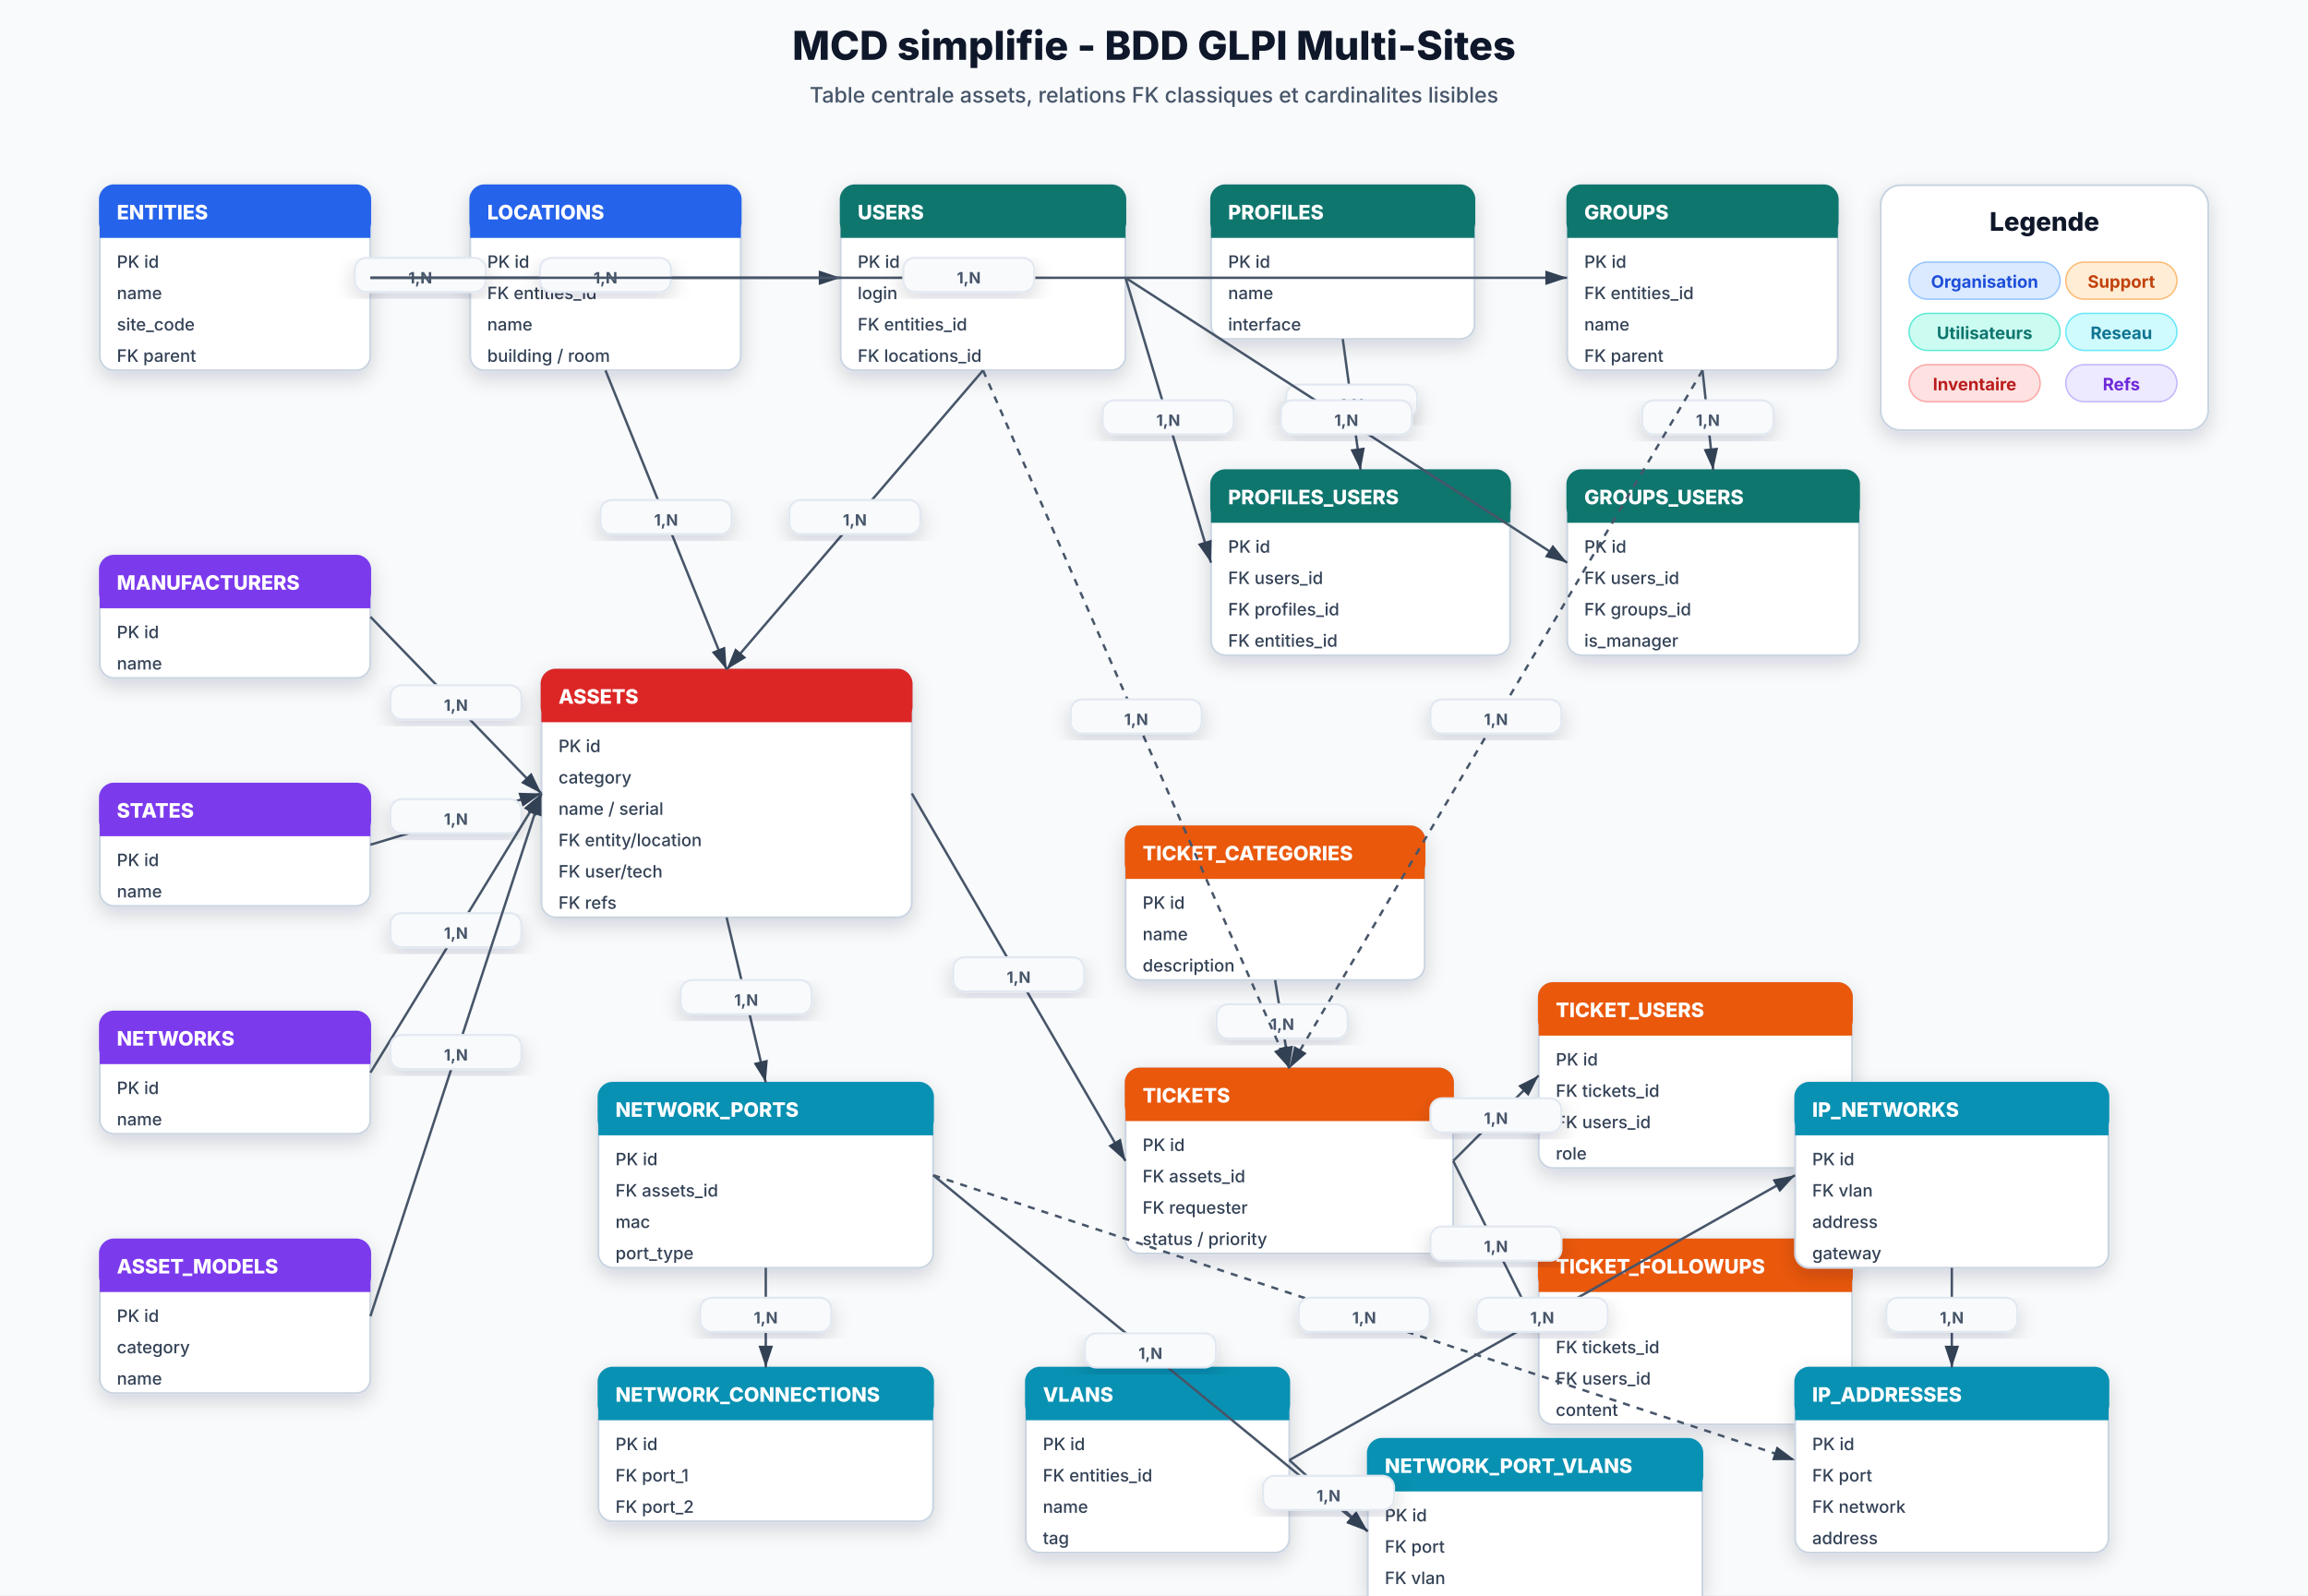
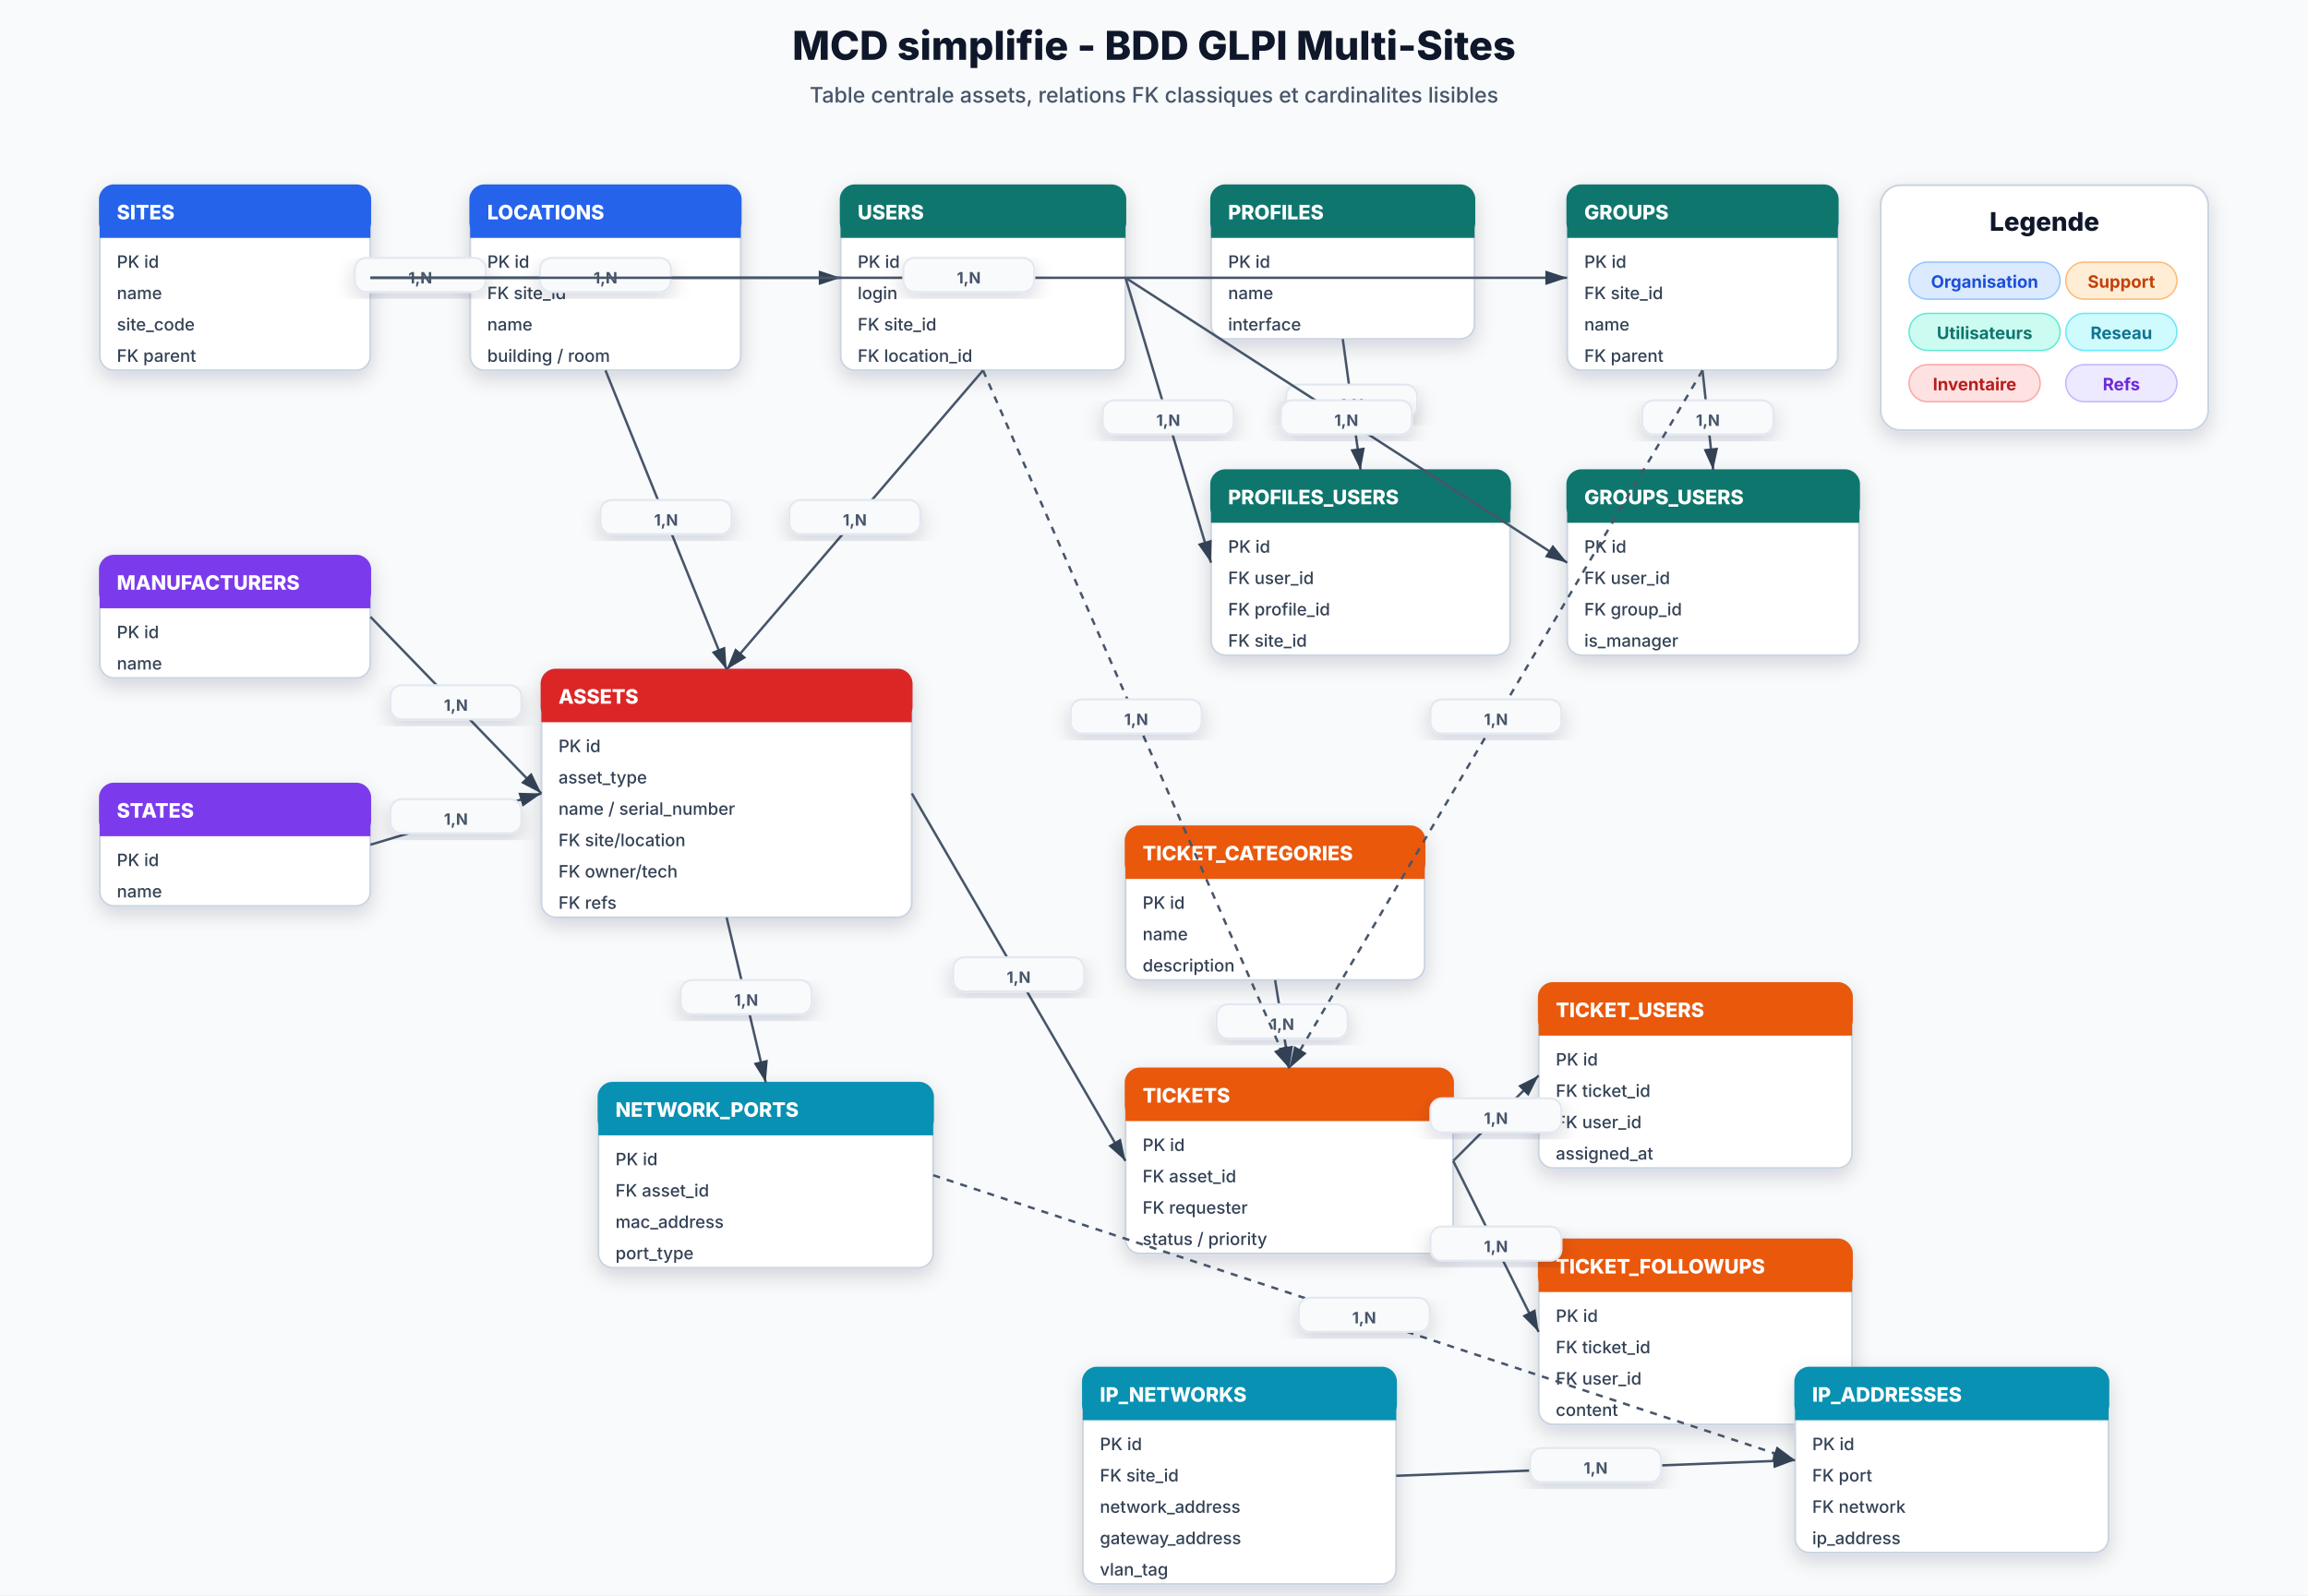
<svg xmlns="http://www.w3.org/2000/svg" width="1620" height="1120" viewBox="0 0 1620 1120" role="img" aria-label="MCD simplifie GLPI Multi-Sites">
  <defs>
    <marker id="arrow" markerWidth="10" markerHeight="10" refX="9" refY="3" orient="auto" markerUnits="strokeWidth">
      <path d="M0,0 L0,6 L9,3 z" fill="#334155" />
    </marker>
    <filter id="shadow" x="-20%" y="-20%" width="140%" height="140%">
      <feDropShadow dx="0" dy="5" stdDeviation="7" flood-color="#0f172a" flood-opacity="0.16" />
    </filter>
  </defs>
  <rect x="0" y="0" width="1620" height="1120" fill="#f8fafc" />
  <text x="810" y="42" font-family="Inter, Segoe UI, Arial, sans-serif" font-size="28" font-weight="800" fill="#0f172a" text-anchor="middle">MCD simplifie - BDD GLPI Multi-Sites</text>
  <text x="810" y="72" font-family="Inter, Segoe UI, Arial, sans-serif" font-size="15" font-weight="500" fill="#475569" text-anchor="middle">Table centrale assets, relations FK classiques et cardinalites lisibles</text>
  <rect class="" x="70" y="130" width="190" height="130" rx="10" fill="#ffffff" stroke="#cbd5e1" stroke-width="1.4" filter="url(#shadow)" />
  <rect x="70" y="130" width="190" height="36" rx="10" fill="#2563eb" stroke="#2563eb" />
  <rect x="70" y="155" width="190" height="12" fill="#2563eb" />
-   <text x="82" y="154" font-family="Inter, Segoe UI, Arial, sans-serif" font-size="14" font-weight="800" fill="#ffffff" text-anchor="start">ENTITIES</text>
+   <text x="82" y="154" font-family="Inter, Segoe UI, Arial, sans-serif" font-size="14" font-weight="800" fill="#ffffff" text-anchor="start">SITES</text>
  <text x="82" y="188" font-family="Inter, Segoe UI, Arial, sans-serif" font-size="12" font-weight="500" fill="#334155" text-anchor="start">PK id</text>
  <text x="82" y="210" font-family="Inter, Segoe UI, Arial, sans-serif" font-size="12" font-weight="500" fill="#334155" text-anchor="start">name</text>
  <text x="82" y="232" font-family="Inter, Segoe UI, Arial, sans-serif" font-size="12" font-weight="500" fill="#334155" text-anchor="start">site_code</text>
  <text x="82" y="254" font-family="Inter, Segoe UI, Arial, sans-serif" font-size="12" font-weight="500" fill="#334155" text-anchor="start">FK parent</text>
  <rect class="" x="330" y="130" width="190" height="130" rx="10" fill="#ffffff" stroke="#cbd5e1" stroke-width="1.4" filter="url(#shadow)" />
  <rect x="330" y="130" width="190" height="36" rx="10" fill="#2563eb" stroke="#2563eb" />
  <rect x="330" y="155" width="190" height="12" fill="#2563eb" />
  <text x="342" y="154" font-family="Inter, Segoe UI, Arial, sans-serif" font-size="14" font-weight="800" fill="#ffffff" text-anchor="start">LOCATIONS</text>
  <text x="342" y="188" font-family="Inter, Segoe UI, Arial, sans-serif" font-size="12" font-weight="500" fill="#334155" text-anchor="start">PK id</text>
-   <text x="342" y="210" font-family="Inter, Segoe UI, Arial, sans-serif" font-size="12" font-weight="500" fill="#334155" text-anchor="start">FK entities_id</text>
+   <text x="342" y="210" font-family="Inter, Segoe UI, Arial, sans-serif" font-size="12" font-weight="500" fill="#334155" text-anchor="start">FK site_id</text>
  <text x="342" y="232" font-family="Inter, Segoe UI, Arial, sans-serif" font-size="12" font-weight="500" fill="#334155" text-anchor="start">name</text>
  <text x="342" y="254" font-family="Inter, Segoe UI, Arial, sans-serif" font-size="12" font-weight="500" fill="#334155" text-anchor="start">building / room</text>
  <rect class="" x="590" y="130" width="200" height="130" rx="10" fill="#ffffff" stroke="#cbd5e1" stroke-width="1.4" filter="url(#shadow)" />
  <rect x="590" y="130" width="200" height="36" rx="10" fill="#0f766e" stroke="#0f766e" />
  <rect x="590" y="155" width="200" height="12" fill="#0f766e" />
  <text x="602" y="154" font-family="Inter, Segoe UI, Arial, sans-serif" font-size="14" font-weight="800" fill="#ffffff" text-anchor="start">USERS</text>
  <text x="602" y="188" font-family="Inter, Segoe UI, Arial, sans-serif" font-size="12" font-weight="500" fill="#334155" text-anchor="start">PK id</text>
  <text x="602" y="210" font-family="Inter, Segoe UI, Arial, sans-serif" font-size="12" font-weight="500" fill="#334155" text-anchor="start">login</text>
-   <text x="602" y="232" font-family="Inter, Segoe UI, Arial, sans-serif" font-size="12" font-weight="500" fill="#334155" text-anchor="start">FK entities_id</text>
-   <text x="602" y="254" font-family="Inter, Segoe UI, Arial, sans-serif" font-size="12" font-weight="500" fill="#334155" text-anchor="start">FK locations_id</text>
+   <text x="602" y="232" font-family="Inter, Segoe UI, Arial, sans-serif" font-size="12" font-weight="500" fill="#334155" text-anchor="start">FK site_id</text>
+   <text x="602" y="254" font-family="Inter, Segoe UI, Arial, sans-serif" font-size="12" font-weight="500" fill="#334155" text-anchor="start">FK location_id</text>
  <rect class="" x="850" y="130" width="185" height="108" rx="10" fill="#ffffff" stroke="#cbd5e1" stroke-width="1.4" filter="url(#shadow)" />
  <rect x="850" y="130" width="185" height="36" rx="10" fill="#0f766e" stroke="#0f766e" />
  <rect x="850" y="155" width="185" height="12" fill="#0f766e" />
  <text x="862" y="154" font-family="Inter, Segoe UI, Arial, sans-serif" font-size="14" font-weight="800" fill="#ffffff" text-anchor="start">PROFILES</text>
  <text x="862" y="188" font-family="Inter, Segoe UI, Arial, sans-serif" font-size="12" font-weight="500" fill="#334155" text-anchor="start">PK id</text>
  <text x="862" y="210" font-family="Inter, Segoe UI, Arial, sans-serif" font-size="12" font-weight="500" fill="#334155" text-anchor="start">name</text>
  <text x="862" y="232" font-family="Inter, Segoe UI, Arial, sans-serif" font-size="12" font-weight="500" fill="#334155" text-anchor="start">interface</text>
  <rect class="" x="1100" y="130" width="190" height="130" rx="10" fill="#ffffff" stroke="#cbd5e1" stroke-width="1.4" filter="url(#shadow)" />
  <rect x="1100" y="130" width="190" height="36" rx="10" fill="#0f766e" stroke="#0f766e" />
  <rect x="1100" y="155" width="190" height="12" fill="#0f766e" />
  <text x="1112" y="154" font-family="Inter, Segoe UI, Arial, sans-serif" font-size="14" font-weight="800" fill="#ffffff" text-anchor="start">GROUPS</text>
  <text x="1112" y="188" font-family="Inter, Segoe UI, Arial, sans-serif" font-size="12" font-weight="500" fill="#334155" text-anchor="start">PK id</text>
-   <text x="1112" y="210" font-family="Inter, Segoe UI, Arial, sans-serif" font-size="12" font-weight="500" fill="#334155" text-anchor="start">FK entities_id</text>
+   <text x="1112" y="210" font-family="Inter, Segoe UI, Arial, sans-serif" font-size="12" font-weight="500" fill="#334155" text-anchor="start">FK site_id</text>
  <text x="1112" y="232" font-family="Inter, Segoe UI, Arial, sans-serif" font-size="12" font-weight="500" fill="#334155" text-anchor="start">name</text>
  <text x="1112" y="254" font-family="Inter, Segoe UI, Arial, sans-serif" font-size="12" font-weight="500" fill="#334155" text-anchor="start">FK parent</text>
  <rect class="" x="850" y="330" width="210" height="130" rx="10" fill="#ffffff" stroke="#cbd5e1" stroke-width="1.4" filter="url(#shadow)" />
  <rect x="850" y="330" width="210" height="36" rx="10" fill="#0f766e" stroke="#0f766e" />
  <rect x="850" y="355" width="210" height="12" fill="#0f766e" />
  <text x="862" y="354" font-family="Inter, Segoe UI, Arial, sans-serif" font-size="14" font-weight="800" fill="#ffffff" text-anchor="start">PROFILES_USERS</text>
  <text x="862" y="388" font-family="Inter, Segoe UI, Arial, sans-serif" font-size="12" font-weight="500" fill="#334155" text-anchor="start">PK id</text>
-   <text x="862" y="410" font-family="Inter, Segoe UI, Arial, sans-serif" font-size="12" font-weight="500" fill="#334155" text-anchor="start">FK users_id</text>
-   <text x="862" y="432" font-family="Inter, Segoe UI, Arial, sans-serif" font-size="12" font-weight="500" fill="#334155" text-anchor="start">FK profiles_id</text>
-   <text x="862" y="454" font-family="Inter, Segoe UI, Arial, sans-serif" font-size="12" font-weight="500" fill="#334155" text-anchor="start">FK entities_id</text>
+   <text x="862" y="410" font-family="Inter, Segoe UI, Arial, sans-serif" font-size="12" font-weight="500" fill="#334155" text-anchor="start">FK user_id</text>
+   <text x="862" y="432" font-family="Inter, Segoe UI, Arial, sans-serif" font-size="12" font-weight="500" fill="#334155" text-anchor="start">FK profile_id</text>
+   <text x="862" y="454" font-family="Inter, Segoe UI, Arial, sans-serif" font-size="12" font-weight="500" fill="#334155" text-anchor="start">FK site_id</text>
  <rect class="" x="1100" y="330" width="205" height="130" rx="10" fill="#ffffff" stroke="#cbd5e1" stroke-width="1.4" filter="url(#shadow)" />
  <rect x="1100" y="330" width="205" height="36" rx="10" fill="#0f766e" stroke="#0f766e" />
  <rect x="1100" y="355" width="205" height="12" fill="#0f766e" />
  <text x="1112" y="354" font-family="Inter, Segoe UI, Arial, sans-serif" font-size="14" font-weight="800" fill="#ffffff" text-anchor="start">GROUPS_USERS</text>
  <text x="1112" y="388" font-family="Inter, Segoe UI, Arial, sans-serif" font-size="12" font-weight="500" fill="#334155" text-anchor="start">PK id</text>
-   <text x="1112" y="410" font-family="Inter, Segoe UI, Arial, sans-serif" font-size="12" font-weight="500" fill="#334155" text-anchor="start">FK users_id</text>
-   <text x="1112" y="432" font-family="Inter, Segoe UI, Arial, sans-serif" font-size="12" font-weight="500" fill="#334155" text-anchor="start">FK groups_id</text>
+   <text x="1112" y="410" font-family="Inter, Segoe UI, Arial, sans-serif" font-size="12" font-weight="500" fill="#334155" text-anchor="start">FK user_id</text>
+   <text x="1112" y="432" font-family="Inter, Segoe UI, Arial, sans-serif" font-size="12" font-weight="500" fill="#334155" text-anchor="start">FK group_id</text>
  <text x="1112" y="454" font-family="Inter, Segoe UI, Arial, sans-serif" font-size="12" font-weight="500" fill="#334155" text-anchor="start">is_manager</text>
  <rect class="" x="70" y="390" width="190" height="86" rx="10" fill="#ffffff" stroke="#cbd5e1" stroke-width="1.4" filter="url(#shadow)" />
  <rect x="70" y="390" width="190" height="36" rx="10" fill="#7c3aed" stroke="#7c3aed" />
  <rect x="70" y="415" width="190" height="12" fill="#7c3aed" />
  <text x="82" y="414" font-family="Inter, Segoe UI, Arial, sans-serif" font-size="14" font-weight="800" fill="#ffffff" text-anchor="start">MANUFACTURERS</text>
  <text x="82" y="448" font-family="Inter, Segoe UI, Arial, sans-serif" font-size="12" font-weight="500" fill="#334155" text-anchor="start">PK id</text>
  <text x="82" y="470" font-family="Inter, Segoe UI, Arial, sans-serif" font-size="12" font-weight="500" fill="#334155" text-anchor="start">name</text>
  <rect class="" x="70" y="550" width="190" height="86" rx="10" fill="#ffffff" stroke="#cbd5e1" stroke-width="1.4" filter="url(#shadow)" />
  <rect x="70" y="550" width="190" height="36" rx="10" fill="#7c3aed" stroke="#7c3aed" />
  <rect x="70" y="575" width="190" height="12" fill="#7c3aed" />
  <text x="82" y="574" font-family="Inter, Segoe UI, Arial, sans-serif" font-size="14" font-weight="800" fill="#ffffff" text-anchor="start">STATES</text>
  <text x="82" y="608" font-family="Inter, Segoe UI, Arial, sans-serif" font-size="12" font-weight="500" fill="#334155" text-anchor="start">PK id</text>
  <text x="82" y="630" font-family="Inter, Segoe UI, Arial, sans-serif" font-size="12" font-weight="500" fill="#334155" text-anchor="start">name</text>
-   <rect class="" x="70" y="710" width="190" height="86" rx="10" fill="#ffffff" stroke="#cbd5e1" stroke-width="1.4" filter="url(#shadow)" />
-   <rect x="70" y="710" width="190" height="36" rx="10" fill="#7c3aed" stroke="#7c3aed" />
-   <rect x="70" y="735" width="190" height="12" fill="#7c3aed" />
-   <text x="82" y="734" font-family="Inter, Segoe UI, Arial, sans-serif" font-size="14" font-weight="800" fill="#ffffff" text-anchor="start">NETWORKS</text>
-   <text x="82" y="768" font-family="Inter, Segoe UI, Arial, sans-serif" font-size="12" font-weight="500" fill="#334155" text-anchor="start">PK id</text>
-   <text x="82" y="790" font-family="Inter, Segoe UI, Arial, sans-serif" font-size="12" font-weight="500" fill="#334155" text-anchor="start">name</text>
-   <rect class="" x="70" y="870" width="190" height="108" rx="10" fill="#ffffff" stroke="#cbd5e1" stroke-width="1.4" filter="url(#shadow)" />
-   <rect x="70" y="870" width="190" height="36" rx="10" fill="#7c3aed" stroke="#7c3aed" />
-   <rect x="70" y="895" width="190" height="12" fill="#7c3aed" />
-   <text x="82" y="894" font-family="Inter, Segoe UI, Arial, sans-serif" font-size="14" font-weight="800" fill="#ffffff" text-anchor="start">ASSET_MODELS</text>
-   <text x="82" y="928" font-family="Inter, Segoe UI, Arial, sans-serif" font-size="12" font-weight="500" fill="#334155" text-anchor="start">PK id</text>
-   <text x="82" y="950" font-family="Inter, Segoe UI, Arial, sans-serif" font-size="12" font-weight="500" fill="#334155" text-anchor="start">category</text>
-   <text x="82" y="972" font-family="Inter, Segoe UI, Arial, sans-serif" font-size="12" font-weight="500" fill="#334155" text-anchor="start">name</text>
  <rect class="" x="380" y="470" width="260" height="174" rx="10" fill="#ffffff" stroke="#cbd5e1" stroke-width="1.4" filter="url(#shadow)" />
  <rect x="380" y="470" width="260" height="36" rx="10" fill="#dc2626" stroke="#dc2626" />
  <rect x="380" y="495" width="260" height="12" fill="#dc2626" />
  <text x="392" y="494" font-family="Inter, Segoe UI, Arial, sans-serif" font-size="14" font-weight="800" fill="#ffffff" text-anchor="start">ASSETS</text>
  <text x="392" y="528" font-family="Inter, Segoe UI, Arial, sans-serif" font-size="12" font-weight="500" fill="#334155" text-anchor="start">PK id</text>
-   <text x="392" y="550" font-family="Inter, Segoe UI, Arial, sans-serif" font-size="12" font-weight="500" fill="#334155" text-anchor="start">category</text>
-   <text x="392" y="572" font-family="Inter, Segoe UI, Arial, sans-serif" font-size="12" font-weight="500" fill="#334155" text-anchor="start">name / serial</text>
-   <text x="392" y="594" font-family="Inter, Segoe UI, Arial, sans-serif" font-size="12" font-weight="500" fill="#334155" text-anchor="start">FK entity/location</text>
-   <text x="392" y="616" font-family="Inter, Segoe UI, Arial, sans-serif" font-size="12" font-weight="500" fill="#334155" text-anchor="start">FK user/tech</text>
+   <text x="392" y="550" font-family="Inter, Segoe UI, Arial, sans-serif" font-size="12" font-weight="500" fill="#334155" text-anchor="start">asset_type</text>
+   <text x="392" y="572" font-family="Inter, Segoe UI, Arial, sans-serif" font-size="12" font-weight="500" fill="#334155" text-anchor="start">name / serial_number</text>
+   <text x="392" y="594" font-family="Inter, Segoe UI, Arial, sans-serif" font-size="12" font-weight="500" fill="#334155" text-anchor="start">FK site/location</text>
+   <text x="392" y="616" font-family="Inter, Segoe UI, Arial, sans-serif" font-size="12" font-weight="500" fill="#334155" text-anchor="start">FK owner/tech</text>
  <text x="392" y="638" font-family="Inter, Segoe UI, Arial, sans-serif" font-size="12" font-weight="500" fill="#334155" text-anchor="start">FK refs</text>
  <rect class="" x="790" y="580" width="210" height="108" rx="10" fill="#ffffff" stroke="#cbd5e1" stroke-width="1.4" filter="url(#shadow)" />
  <rect x="790" y="580" width="210" height="36" rx="10" fill="#ea580c" stroke="#ea580c" />
  <rect x="790" y="605" width="210" height="12" fill="#ea580c" />
  <text x="802" y="604" font-family="Inter, Segoe UI, Arial, sans-serif" font-size="14" font-weight="800" fill="#ffffff" text-anchor="start">TICKET_CATEGORIES</text>
  <text x="802" y="638" font-family="Inter, Segoe UI, Arial, sans-serif" font-size="12" font-weight="500" fill="#334155" text-anchor="start">PK id</text>
  <text x="802" y="660" font-family="Inter, Segoe UI, Arial, sans-serif" font-size="12" font-weight="500" fill="#334155" text-anchor="start">name</text>
  <text x="802" y="682" font-family="Inter, Segoe UI, Arial, sans-serif" font-size="12" font-weight="500" fill="#334155" text-anchor="start">description</text>
  <rect class="" x="790" y="750" width="230" height="130" rx="10" fill="#ffffff" stroke="#cbd5e1" stroke-width="1.4" filter="url(#shadow)" />
  <rect x="790" y="750" width="230" height="36" rx="10" fill="#ea580c" stroke="#ea580c" />
  <rect x="790" y="775" width="230" height="12" fill="#ea580c" />
  <text x="802" y="774" font-family="Inter, Segoe UI, Arial, sans-serif" font-size="14" font-weight="800" fill="#ffffff" text-anchor="start">TICKETS</text>
  <text x="802" y="808" font-family="Inter, Segoe UI, Arial, sans-serif" font-size="12" font-weight="500" fill="#334155" text-anchor="start">PK id</text>
-   <text x="802" y="830" font-family="Inter, Segoe UI, Arial, sans-serif" font-size="12" font-weight="500" fill="#334155" text-anchor="start">FK assets_id</text>
+   <text x="802" y="830" font-family="Inter, Segoe UI, Arial, sans-serif" font-size="12" font-weight="500" fill="#334155" text-anchor="start">FK asset_id</text>
  <text x="802" y="852" font-family="Inter, Segoe UI, Arial, sans-serif" font-size="12" font-weight="500" fill="#334155" text-anchor="start">FK requester</text>
  <text x="802" y="874" font-family="Inter, Segoe UI, Arial, sans-serif" font-size="12" font-weight="500" fill="#334155" text-anchor="start">status / priority</text>
  <rect class="" x="1080" y="690" width="220" height="130" rx="10" fill="#ffffff" stroke="#cbd5e1" stroke-width="1.4" filter="url(#shadow)" />
  <rect x="1080" y="690" width="220" height="36" rx="10" fill="#ea580c" stroke="#ea580c" />
  <rect x="1080" y="715" width="220" height="12" fill="#ea580c" />
  <text x="1092" y="714" font-family="Inter, Segoe UI, Arial, sans-serif" font-size="14" font-weight="800" fill="#ffffff" text-anchor="start">TICKET_USERS</text>
  <text x="1092" y="748" font-family="Inter, Segoe UI, Arial, sans-serif" font-size="12" font-weight="500" fill="#334155" text-anchor="start">PK id</text>
-   <text x="1092" y="770" font-family="Inter, Segoe UI, Arial, sans-serif" font-size="12" font-weight="500" fill="#334155" text-anchor="start">FK tickets_id</text>
-   <text x="1092" y="792" font-family="Inter, Segoe UI, Arial, sans-serif" font-size="12" font-weight="500" fill="#334155" text-anchor="start">FK users_id</text>
-   <text x="1092" y="814" font-family="Inter, Segoe UI, Arial, sans-serif" font-size="12" font-weight="500" fill="#334155" text-anchor="start">role</text>
+   <text x="1092" y="770" font-family="Inter, Segoe UI, Arial, sans-serif" font-size="12" font-weight="500" fill="#334155" text-anchor="start">FK ticket_id</text>
+   <text x="1092" y="792" font-family="Inter, Segoe UI, Arial, sans-serif" font-size="12" font-weight="500" fill="#334155" text-anchor="start">FK user_id</text>
+   <text x="1092" y="814" font-family="Inter, Segoe UI, Arial, sans-serif" font-size="12" font-weight="500" fill="#334155" text-anchor="start">assigned_at</text>
  <rect class="" x="1080" y="870" width="220" height="130" rx="10" fill="#ffffff" stroke="#cbd5e1" stroke-width="1.4" filter="url(#shadow)" />
  <rect x="1080" y="870" width="220" height="36" rx="10" fill="#ea580c" stroke="#ea580c" />
  <rect x="1080" y="895" width="220" height="12" fill="#ea580c" />
  <text x="1092" y="894" font-family="Inter, Segoe UI, Arial, sans-serif" font-size="14" font-weight="800" fill="#ffffff" text-anchor="start">TICKET_FOLLOWUPS</text>
  <text x="1092" y="928" font-family="Inter, Segoe UI, Arial, sans-serif" font-size="12" font-weight="500" fill="#334155" text-anchor="start">PK id</text>
-   <text x="1092" y="950" font-family="Inter, Segoe UI, Arial, sans-serif" font-size="12" font-weight="500" fill="#334155" text-anchor="start">FK tickets_id</text>
-   <text x="1092" y="972" font-family="Inter, Segoe UI, Arial, sans-serif" font-size="12" font-weight="500" fill="#334155" text-anchor="start">FK users_id</text>
+   <text x="1092" y="950" font-family="Inter, Segoe UI, Arial, sans-serif" font-size="12" font-weight="500" fill="#334155" text-anchor="start">FK ticket_id</text>
+   <text x="1092" y="972" font-family="Inter, Segoe UI, Arial, sans-serif" font-size="12" font-weight="500" fill="#334155" text-anchor="start">FK user_id</text>
  <text x="1092" y="994" font-family="Inter, Segoe UI, Arial, sans-serif" font-size="12" font-weight="500" fill="#334155" text-anchor="start">content</text>
  <rect class="" x="420" y="760" width="235" height="130" rx="10" fill="#ffffff" stroke="#cbd5e1" stroke-width="1.4" filter="url(#shadow)" />
  <rect x="420" y="760" width="235" height="36" rx="10" fill="#0891b2" stroke="#0891b2" />
  <rect x="420" y="785" width="235" height="12" fill="#0891b2" />
  <text x="432" y="784" font-family="Inter, Segoe UI, Arial, sans-serif" font-size="14" font-weight="800" fill="#ffffff" text-anchor="start">NETWORK_PORTS</text>
  <text x="432" y="818" font-family="Inter, Segoe UI, Arial, sans-serif" font-size="12" font-weight="500" fill="#334155" text-anchor="start">PK id</text>
-   <text x="432" y="840" font-family="Inter, Segoe UI, Arial, sans-serif" font-size="12" font-weight="500" fill="#334155" text-anchor="start">FK assets_id</text>
-   <text x="432" y="862" font-family="Inter, Segoe UI, Arial, sans-serif" font-size="12" font-weight="500" fill="#334155" text-anchor="start">mac</text>
+   <text x="432" y="840" font-family="Inter, Segoe UI, Arial, sans-serif" font-size="12" font-weight="500" fill="#334155" text-anchor="start">FK asset_id</text>
+   <text x="432" y="862" font-family="Inter, Segoe UI, Arial, sans-serif" font-size="12" font-weight="500" fill="#334155" text-anchor="start">mac_address</text>
  <text x="432" y="884" font-family="Inter, Segoe UI, Arial, sans-serif" font-size="12" font-weight="500" fill="#334155" text-anchor="start">port_type</text>
-   <rect class="" x="420" y="960" width="235" height="108" rx="10" fill="#ffffff" stroke="#cbd5e1" stroke-width="1.4" filter="url(#shadow)" />
-   <rect x="420" y="960" width="235" height="36" rx="10" fill="#0891b2" stroke="#0891b2" />
-   <rect x="420" y="985" width="235" height="12" fill="#0891b2" />
-   <text x="432" y="984" font-family="Inter, Segoe UI, Arial, sans-serif" font-size="14" font-weight="800" fill="#ffffff" text-anchor="start">NETWORK_CONNECTIONS</text>
-   <text x="432" y="1018" font-family="Inter, Segoe UI, Arial, sans-serif" font-size="12" font-weight="500" fill="#334155" text-anchor="start">PK id</text>
-   <text x="432" y="1040" font-family="Inter, Segoe UI, Arial, sans-serif" font-size="12" font-weight="500" fill="#334155" text-anchor="start">FK port_1</text>
-   <text x="432" y="1062" font-family="Inter, Segoe UI, Arial, sans-serif" font-size="12" font-weight="500" fill="#334155" text-anchor="start">FK port_2</text>
-   <rect class="" x="720" y="960" width="185" height="130" rx="10" fill="#ffffff" stroke="#cbd5e1" stroke-width="1.4" filter="url(#shadow)" />
-   <rect x="720" y="960" width="185" height="36" rx="10" fill="#0891b2" stroke="#0891b2" />
-   <rect x="720" y="985" width="185" height="12" fill="#0891b2" />
-   <text x="732" y="984" font-family="Inter, Segoe UI, Arial, sans-serif" font-size="14" font-weight="800" fill="#ffffff" text-anchor="start">VLANS</text>
-   <text x="732" y="1018" font-family="Inter, Segoe UI, Arial, sans-serif" font-size="12" font-weight="500" fill="#334155" text-anchor="start">PK id</text>
-   <text x="732" y="1040" font-family="Inter, Segoe UI, Arial, sans-serif" font-size="12" font-weight="500" fill="#334155" text-anchor="start">FK entities_id</text>
-   <text x="732" y="1062" font-family="Inter, Segoe UI, Arial, sans-serif" font-size="12" font-weight="500" fill="#334155" text-anchor="start">name</text>
-   <text x="732" y="1084" font-family="Inter, Segoe UI, Arial, sans-serif" font-size="12" font-weight="500" fill="#334155" text-anchor="start">tag</text>
-   <rect class="" x="960" y="1010" width="235" height="130" rx="10" fill="#ffffff" stroke="#cbd5e1" stroke-width="1.4" filter="url(#shadow)" />
-   <rect x="960" y="1010" width="235" height="36" rx="10" fill="#0891b2" stroke="#0891b2" />
-   <rect x="960" y="1035" width="235" height="12" fill="#0891b2" />
-   <text x="972" y="1034" font-family="Inter, Segoe UI, Arial, sans-serif" font-size="14" font-weight="800" fill="#ffffff" text-anchor="start">NETWORK_PORT_VLANS</text>
-   <text x="972" y="1068" font-family="Inter, Segoe UI, Arial, sans-serif" font-size="12" font-weight="500" fill="#334155" text-anchor="start">PK id</text>
-   <text x="972" y="1090" font-family="Inter, Segoe UI, Arial, sans-serif" font-size="12" font-weight="500" fill="#334155" text-anchor="start">FK port</text>
-   <text x="972" y="1112" font-family="Inter, Segoe UI, Arial, sans-serif" font-size="12" font-weight="500" fill="#334155" text-anchor="start">FK vlan</text>
-   <text x="972" y="1134" font-family="Inter, Segoe UI, Arial, sans-serif" font-size="12" font-weight="500" fill="#334155" text-anchor="start">tagged</text>
-   <rect class="" x="1260" y="760" width="220" height="130" rx="10" fill="#ffffff" stroke="#cbd5e1" stroke-width="1.4" filter="url(#shadow)" />
-   <rect x="1260" y="760" width="220" height="36" rx="10" fill="#0891b2" stroke="#0891b2" />
-   <rect x="1260" y="785" width="220" height="12" fill="#0891b2" />
-   <text x="1272" y="784" font-family="Inter, Segoe UI, Arial, sans-serif" font-size="14" font-weight="800" fill="#ffffff" text-anchor="start">IP_NETWORKS</text>
-   <text x="1272" y="818" font-family="Inter, Segoe UI, Arial, sans-serif" font-size="12" font-weight="500" fill="#334155" text-anchor="start">PK id</text>
-   <text x="1272" y="840" font-family="Inter, Segoe UI, Arial, sans-serif" font-size="12" font-weight="500" fill="#334155" text-anchor="start">FK vlan</text>
-   <text x="1272" y="862" font-family="Inter, Segoe UI, Arial, sans-serif" font-size="12" font-weight="500" fill="#334155" text-anchor="start">address</text>
-   <text x="1272" y="884" font-family="Inter, Segoe UI, Arial, sans-serif" font-size="12" font-weight="500" fill="#334155" text-anchor="start">gateway</text>
+   <rect class="" x="760" y="960" width="220" height="152" rx="10" fill="#ffffff" stroke="#cbd5e1" stroke-width="1.4" filter="url(#shadow)" />
+   <rect x="760" y="960" width="220" height="36" rx="10" fill="#0891b2" stroke="#0891b2" />
+   <rect x="760" y="985" width="220" height="12" fill="#0891b2" />
+   <text x="772" y="984" font-family="Inter, Segoe UI, Arial, sans-serif" font-size="14" font-weight="800" fill="#ffffff" text-anchor="start">IP_NETWORKS</text>
+   <text x="772" y="1018" font-family="Inter, Segoe UI, Arial, sans-serif" font-size="12" font-weight="500" fill="#334155" text-anchor="start">PK id</text>
+   <text x="772" y="1040" font-family="Inter, Segoe UI, Arial, sans-serif" font-size="12" font-weight="500" fill="#334155" text-anchor="start">FK site_id</text>
+   <text x="772" y="1062" font-family="Inter, Segoe UI, Arial, sans-serif" font-size="12" font-weight="500" fill="#334155" text-anchor="start">network_address</text>
+   <text x="772" y="1084" font-family="Inter, Segoe UI, Arial, sans-serif" font-size="12" font-weight="500" fill="#334155" text-anchor="start">gateway_address</text>
+   <text x="772" y="1106" font-family="Inter, Segoe UI, Arial, sans-serif" font-size="12" font-weight="500" fill="#334155" text-anchor="start">vlan_tag</text>
  <rect class="" x="1260" y="960" width="220" height="130" rx="10" fill="#ffffff" stroke="#cbd5e1" stroke-width="1.4" filter="url(#shadow)" />
  <rect x="1260" y="960" width="220" height="36" rx="10" fill="#0891b2" stroke="#0891b2" />
  <rect x="1260" y="985" width="220" height="12" fill="#0891b2" />
  <text x="1272" y="984" font-family="Inter, Segoe UI, Arial, sans-serif" font-size="14" font-weight="800" fill="#ffffff" text-anchor="start">IP_ADDRESSES</text>
  <text x="1272" y="1018" font-family="Inter, Segoe UI, Arial, sans-serif" font-size="12" font-weight="500" fill="#334155" text-anchor="start">PK id</text>
  <text x="1272" y="1040" font-family="Inter, Segoe UI, Arial, sans-serif" font-size="12" font-weight="500" fill="#334155" text-anchor="start">FK port</text>
  <text x="1272" y="1062" font-family="Inter, Segoe UI, Arial, sans-serif" font-size="12" font-weight="500" fill="#334155" text-anchor="start">FK network</text>
-   <text x="1272" y="1084" font-family="Inter, Segoe UI, Arial, sans-serif" font-size="12" font-weight="500" fill="#334155" text-anchor="start">address</text>
+   <text x="1272" y="1084" font-family="Inter, Segoe UI, Arial, sans-serif" font-size="12" font-weight="500" fill="#334155" text-anchor="start">ip_address</text>
  <line x1="260" y1="195.0" x2="330" y2="195.0" stroke="#475569" stroke-width="1.7" marker-end="url(#arrow)" />
  <rect class="" x="249.0" y="181.0" width="92" height="24" rx="8" fill="#f8fafc" stroke="#e2e8f0" stroke-width="1.4" filter="url(#shadow)" />
  <text x="295.0" y="199.0" font-family="Inter, Segoe UI, Arial, sans-serif" font-size="11" font-weight="700" fill="#475569" text-anchor="middle">1,N</text>
  <line x1="260" y1="195.0" x2="590" y2="195.0" stroke="#475569" stroke-width="1.7" marker-end="url(#arrow)" />
  <rect class="" x="379.0" y="181.0" width="92" height="24" rx="8" fill="#f8fafc" stroke="#e2e8f0" stroke-width="1.4" filter="url(#shadow)" />
  <text x="425.0" y="199.0" font-family="Inter, Segoe UI, Arial, sans-serif" font-size="11" font-weight="700" fill="#475569" text-anchor="middle">1,N</text>
  <line x1="260" y1="195.0" x2="1100" y2="195.0" stroke="#475569" stroke-width="1.7" marker-end="url(#arrow)" />
  <rect class="" x="634.0" y="181.0" width="92" height="24" rx="8" fill="#f8fafc" stroke="#e2e8f0" stroke-width="1.4" filter="url(#shadow)" />
  <text x="680.0" y="199.0" font-family="Inter, Segoe UI, Arial, sans-serif" font-size="11" font-weight="700" fill="#475569" text-anchor="middle">1,N</text>
  <line x1="790" y1="195.0" x2="850" y2="395.0" stroke="#475569" stroke-width="1.7" marker-end="url(#arrow)" />
  <rect class="" x="774.0" y="281.0" width="92" height="24" rx="8" fill="#f8fafc" stroke="#e2e8f0" stroke-width="1.4" filter="url(#shadow)" />
  <text x="820.0" y="299.0" font-family="Inter, Segoe UI, Arial, sans-serif" font-size="11" font-weight="700" fill="#475569" text-anchor="middle">1,N</text>
  <line x1="942.5" y1="238" x2="955.0" y2="330" stroke="#475569" stroke-width="1.7" marker-end="url(#arrow)" />
  <rect class="" x="902.75" y="270.0" width="92" height="24" rx="8" fill="#f8fafc" stroke="#e2e8f0" stroke-width="1.4" filter="url(#shadow)" />
  <text x="948.75" y="288.0" font-family="Inter, Segoe UI, Arial, sans-serif" font-size="11" font-weight="700" fill="#475569" text-anchor="middle">1,N</text>
  <line x1="790" y1="195.0" x2="1100" y2="395.0" stroke="#475569" stroke-width="1.7" marker-end="url(#arrow)" />
  <rect class="" x="899.0" y="281.0" width="92" height="24" rx="8" fill="#f8fafc" stroke="#e2e8f0" stroke-width="1.4" filter="url(#shadow)" />
  <text x="945.0" y="299.0" font-family="Inter, Segoe UI, Arial, sans-serif" font-size="11" font-weight="700" fill="#475569" text-anchor="middle">1,N</text>
  <line x1="1195.0" y1="260" x2="1202.5" y2="330" stroke="#475569" stroke-width="1.7" marker-end="url(#arrow)" />
  <rect class="" x="1152.75" y="281.0" width="92" height="24" rx="8" fill="#f8fafc" stroke="#e2e8f0" stroke-width="1.4" filter="url(#shadow)" />
  <text x="1198.75" y="299.0" font-family="Inter, Segoe UI, Arial, sans-serif" font-size="11" font-weight="700" fill="#475569" text-anchor="middle">1,N</text>
  <line x1="425.0" y1="260" x2="510.0" y2="470" stroke="#475569" stroke-width="1.7" marker-end="url(#arrow)" />
  <rect class="" x="421.5" y="351.0" width="92" height="24" rx="8" fill="#f8fafc" stroke="#e2e8f0" stroke-width="1.4" filter="url(#shadow)" />
  <text x="467.5" y="369.0" font-family="Inter, Segoe UI, Arial, sans-serif" font-size="11" font-weight="700" fill="#475569" text-anchor="middle">1,N</text>
  <line x1="690.0" y1="260" x2="510.0" y2="470" stroke="#475569" stroke-width="1.7" marker-end="url(#arrow)" />
  <rect class="" x="554.0" y="351.0" width="92" height="24" rx="8" fill="#f8fafc" stroke="#e2e8f0" stroke-width="1.4" filter="url(#shadow)" />
  <text x="600.0" y="369.0" font-family="Inter, Segoe UI, Arial, sans-serif" font-size="11" font-weight="700" fill="#475569" text-anchor="middle">1,N</text>
  <line x1="260" y1="433.0" x2="380" y2="557.0" stroke="#475569" stroke-width="1.7" marker-end="url(#arrow)" />
  <rect class="" x="274.0" y="481.0" width="92" height="24" rx="8" fill="#f8fafc" stroke="#e2e8f0" stroke-width="1.4" filter="url(#shadow)" />
  <text x="320.0" y="499.0" font-family="Inter, Segoe UI, Arial, sans-serif" font-size="11" font-weight="700" fill="#475569" text-anchor="middle">1,N</text>
  <line x1="260" y1="593.0" x2="380" y2="557.0" stroke="#475569" stroke-width="1.7" marker-end="url(#arrow)" />
  <rect class="" x="274.0" y="561.0" width="92" height="24" rx="8" fill="#f8fafc" stroke="#e2e8f0" stroke-width="1.4" filter="url(#shadow)" />
  <text x="320.0" y="579.0" font-family="Inter, Segoe UI, Arial, sans-serif" font-size="11" font-weight="700" fill="#475569" text-anchor="middle">1,N</text>
-   <line x1="260" y1="753.0" x2="380" y2="557.0" stroke="#475569" stroke-width="1.7" marker-end="url(#arrow)" />
-   <rect class="" x="274.0" y="641.0" width="92" height="24" rx="8" fill="#f8fafc" stroke="#e2e8f0" stroke-width="1.4" filter="url(#shadow)" />
-   <text x="320.0" y="659.0" font-family="Inter, Segoe UI, Arial, sans-serif" font-size="11" font-weight="700" fill="#475569" text-anchor="middle">1,N</text>
-   <line x1="260" y1="924.0" x2="380" y2="557.0" stroke="#475569" stroke-width="1.7" marker-end="url(#arrow)" />
-   <rect class="" x="274.0" y="726.5" width="92" height="24" rx="8" fill="#f8fafc" stroke="#e2e8f0" stroke-width="1.4" filter="url(#shadow)" />
-   <text x="320.0" y="744.5" font-family="Inter, Segoe UI, Arial, sans-serif" font-size="11" font-weight="700" fill="#475569" text-anchor="middle">1,N</text>
  <line x1="640" y1="557.0" x2="790" y2="815.0" stroke="#475569" stroke-width="1.7" marker-end="url(#arrow)" />
  <rect class="" x="669.0" y="672.0" width="92" height="24" rx="8" fill="#f8fafc" stroke="#e2e8f0" stroke-width="1.4" filter="url(#shadow)" />
  <text x="715.0" y="690.0" font-family="Inter, Segoe UI, Arial, sans-serif" font-size="11" font-weight="700" fill="#475569" text-anchor="middle">1,N</text>
  <line x1="895.0" y1="688" x2="905.0" y2="750" stroke="#475569" stroke-width="1.7" marker-end="url(#arrow)" />
  <rect class="" x="854.0" y="705.0" width="92" height="24" rx="8" fill="#f8fafc" stroke="#e2e8f0" stroke-width="1.4" filter="url(#shadow)" />
  <text x="900.0" y="723.0" font-family="Inter, Segoe UI, Arial, sans-serif" font-size="11" font-weight="700" fill="#475569" text-anchor="middle">1,N</text>
  <line x1="1020" y1="815.0" x2="1080" y2="755.0" stroke="#475569" stroke-width="1.7" marker-end="url(#arrow)" />
  <rect class="" x="1004.0" y="771.0" width="92" height="24" rx="8" fill="#f8fafc" stroke="#e2e8f0" stroke-width="1.4" filter="url(#shadow)" />
  <text x="1050.0" y="789.0" font-family="Inter, Segoe UI, Arial, sans-serif" font-size="11" font-weight="700" fill="#475569" text-anchor="middle">1,N</text>
  <line x1="1020" y1="815.0" x2="1080" y2="935.0" stroke="#475569" stroke-width="1.7" marker-end="url(#arrow)" />
  <rect class="" x="1004.0" y="861.0" width="92" height="24" rx="8" fill="#f8fafc" stroke="#e2e8f0" stroke-width="1.4" filter="url(#shadow)" />
  <text x="1050.0" y="879.0" font-family="Inter, Segoe UI, Arial, sans-serif" font-size="11" font-weight="700" fill="#475569" text-anchor="middle">1,N</text>
  <line x1="690.0" y1="260" x2="905.0" y2="750" stroke="#475569" stroke-width="1.7" stroke-dasharray="5 5" marker-end="url(#arrow)" />
  <rect class="" x="751.5" y="491.0" width="92" height="24" rx="8" fill="#f8fafc" stroke="#e2e8f0" stroke-width="1.4" filter="url(#shadow)" />
  <text x="797.5" y="509.0" font-family="Inter, Segoe UI, Arial, sans-serif" font-size="11" font-weight="700" fill="#475569" text-anchor="middle">1,N</text>
  <line x1="1195.0" y1="260" x2="905.0" y2="750" stroke="#475569" stroke-width="1.7" stroke-dasharray="5 5" marker-end="url(#arrow)" />
  <rect class="" x="1004.0" y="491.0" width="92" height="24" rx="8" fill="#f8fafc" stroke="#e2e8f0" stroke-width="1.4" filter="url(#shadow)" />
  <text x="1050.0" y="509.0" font-family="Inter, Segoe UI, Arial, sans-serif" font-size="11" font-weight="700" fill="#475569" text-anchor="middle">1,N</text>
  <line x1="510.0" y1="644" x2="537.5" y2="760" stroke="#475569" stroke-width="1.7" marker-end="url(#arrow)" />
  <rect class="" x="477.75" y="688.0" width="92" height="24" rx="8" fill="#f8fafc" stroke="#e2e8f0" stroke-width="1.4" filter="url(#shadow)" />
  <text x="523.75" y="706.0" font-family="Inter, Segoe UI, Arial, sans-serif" font-size="11" font-weight="700" fill="#475569" text-anchor="middle">1,N</text>
-   <line x1="537.5" y1="890" x2="537.5" y2="960" stroke="#475569" stroke-width="1.7" marker-end="url(#arrow)" />
-   <rect class="" x="491.5" y="911.0" width="92" height="24" rx="8" fill="#f8fafc" stroke="#e2e8f0" stroke-width="1.4" filter="url(#shadow)" />
-   <text x="537.5" y="929.0" font-family="Inter, Segoe UI, Arial, sans-serif" font-size="11" font-weight="700" fill="#475569" text-anchor="middle">1,N</text>
-   <line x1="655" y1="825.0" x2="960" y2="1075.0" stroke="#475569" stroke-width="1.7" marker-end="url(#arrow)" />
-   <rect class="" x="761.5" y="936.0" width="92" height="24" rx="8" fill="#f8fafc" stroke="#e2e8f0" stroke-width="1.4" filter="url(#shadow)" />
-   <text x="807.5" y="954.0" font-family="Inter, Segoe UI, Arial, sans-serif" font-size="11" font-weight="700" fill="#475569" text-anchor="middle">1,N</text>
-   <line x1="905" y1="1025.0" x2="960" y2="1075.0" stroke="#475569" stroke-width="1.7" marker-end="url(#arrow)" />
-   <rect class="" x="886.5" y="1036.0" width="92" height="24" rx="8" fill="#f8fafc" stroke="#e2e8f0" stroke-width="1.4" filter="url(#shadow)" />
-   <text x="932.5" y="1054.0" font-family="Inter, Segoe UI, Arial, sans-serif" font-size="11" font-weight="700" fill="#475569" text-anchor="middle">1,N</text>
-   <line x1="905" y1="1025.0" x2="1260" y2="825.0" stroke="#475569" stroke-width="1.7" marker-end="url(#arrow)" />
-   <rect class="" x="1036.5" y="911.0" width="92" height="24" rx="8" fill="#f8fafc" stroke="#e2e8f0" stroke-width="1.4" filter="url(#shadow)" />
-   <text x="1082.5" y="929.0" font-family="Inter, Segoe UI, Arial, sans-serif" font-size="11" font-weight="700" fill="#475569" text-anchor="middle">1,N</text>
  <line x1="655" y1="825.0" x2="1260" y2="1025.0" stroke="#475569" stroke-width="1.7" stroke-dasharray="5 5" marker-end="url(#arrow)" />
  <rect class="" x="911.5" y="911.0" width="92" height="24" rx="8" fill="#f8fafc" stroke="#e2e8f0" stroke-width="1.4" filter="url(#shadow)" />
  <text x="957.5" y="929.0" font-family="Inter, Segoe UI, Arial, sans-serif" font-size="11" font-weight="700" fill="#475569" text-anchor="middle">1,N</text>
-   <line x1="1370.0" y1="890" x2="1370.0" y2="960" stroke="#475569" stroke-width="1.7" marker-end="url(#arrow)" />
-   <rect class="" x="1324.0" y="911.0" width="92" height="24" rx="8" fill="#f8fafc" stroke="#e2e8f0" stroke-width="1.4" filter="url(#shadow)" />
-   <text x="1370.0" y="929.0" font-family="Inter, Segoe UI, Arial, sans-serif" font-size="11" font-weight="700" fill="#475569" text-anchor="middle">1,N</text>
+   <line x1="980" y1="1036.0" x2="1260" y2="1025.0" stroke="#475569" stroke-width="1.7" marker-end="url(#arrow)" />
+   <rect class="" x="1074.0" y="1016.5" width="92" height="24" rx="8" fill="#f8fafc" stroke="#e2e8f0" stroke-width="1.4" filter="url(#shadow)" />
+   <text x="1120.0" y="1034.5" font-family="Inter, Segoe UI, Arial, sans-serif" font-size="11" font-weight="700" fill="#475569" text-anchor="middle">1,N</text>
  <rect class="" x="1320" y="130" width="230" height="172" rx="14" fill="#ffffff" stroke="#cbd5e1" stroke-width="1.4" filter="url(#shadow)" />
  <text x="1435" y="162" font-family="Inter, Segoe UI, Arial, sans-serif" font-size="18" font-weight="800" fill="#0f172a" text-anchor="middle">Legende</text>
  <rect x="1340" y="184" width="106" height="26" rx="13" fill="#dbeafe" stroke="#93c5fd" />
  <text x="1393.0" y="202" font-family="Inter, Segoe UI, Arial, sans-serif" font-size="12" font-weight="700" fill="#1d4ed8" text-anchor="middle">Organisation</text>
  <rect x="1340" y="220" width="106" height="26" rx="13" fill="#ccfbf1" stroke="#5eead4" />
  <text x="1393.0" y="238" font-family="Inter, Segoe UI, Arial, sans-serif" font-size="12" font-weight="700" fill="#0f766e" text-anchor="middle">Utilisateurs</text>
  <rect x="1340" y="256" width="92" height="26" rx="13" fill="#fee2e2" stroke="#fca5a5" />
  <text x="1386.0" y="274" font-family="Inter, Segoe UI, Arial, sans-serif" font-size="12" font-weight="700" fill="#b91c1c" text-anchor="middle">Inventaire</text>
  <rect x="1450" y="184" width="78" height="26" rx="13" fill="#ffedd5" stroke="#fdba74" />
  <text x="1489.0" y="202" font-family="Inter, Segoe UI, Arial, sans-serif" font-size="12" font-weight="700" fill="#c2410c" text-anchor="middle">Support</text>
  <rect x="1450" y="220" width="78" height="26" rx="13" fill="#cffafe" stroke="#67e8f9" />
  <text x="1489.0" y="238" font-family="Inter, Segoe UI, Arial, sans-serif" font-size="12" font-weight="700" fill="#0e7490" text-anchor="middle">Reseau</text>
  <rect x="1450" y="256" width="78" height="26" rx="13" fill="#ede9fe" stroke="#c4b5fd" />
  <text x="1489.0" y="274" font-family="Inter, Segoe UI, Arial, sans-serif" font-size="12" font-weight="700" fill="#6d28d9" text-anchor="middle">Refs</text>
</svg>
